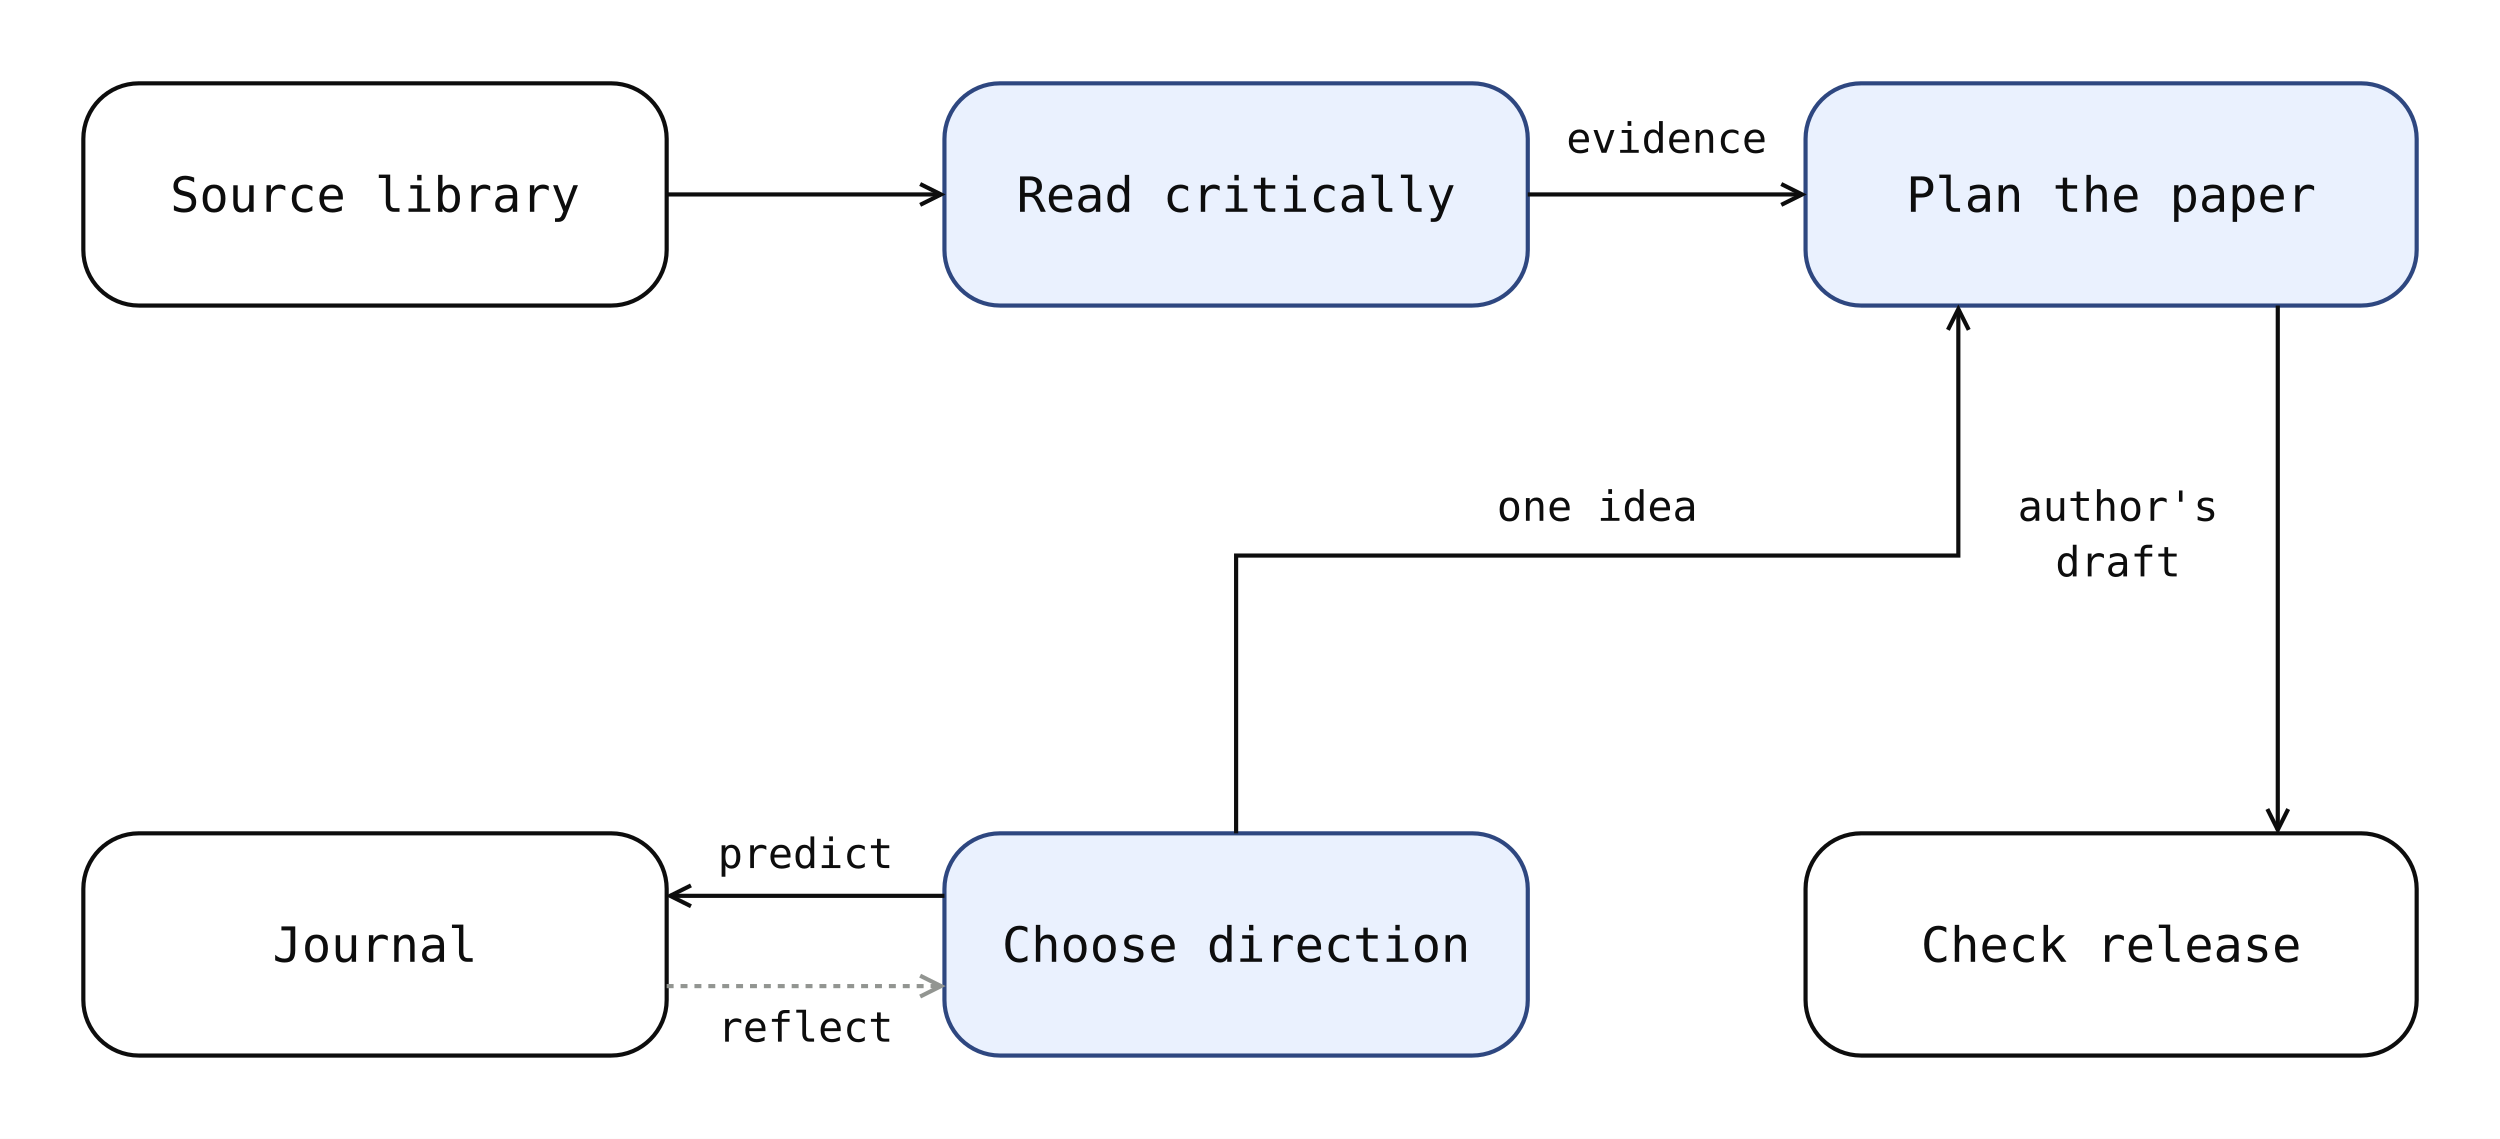
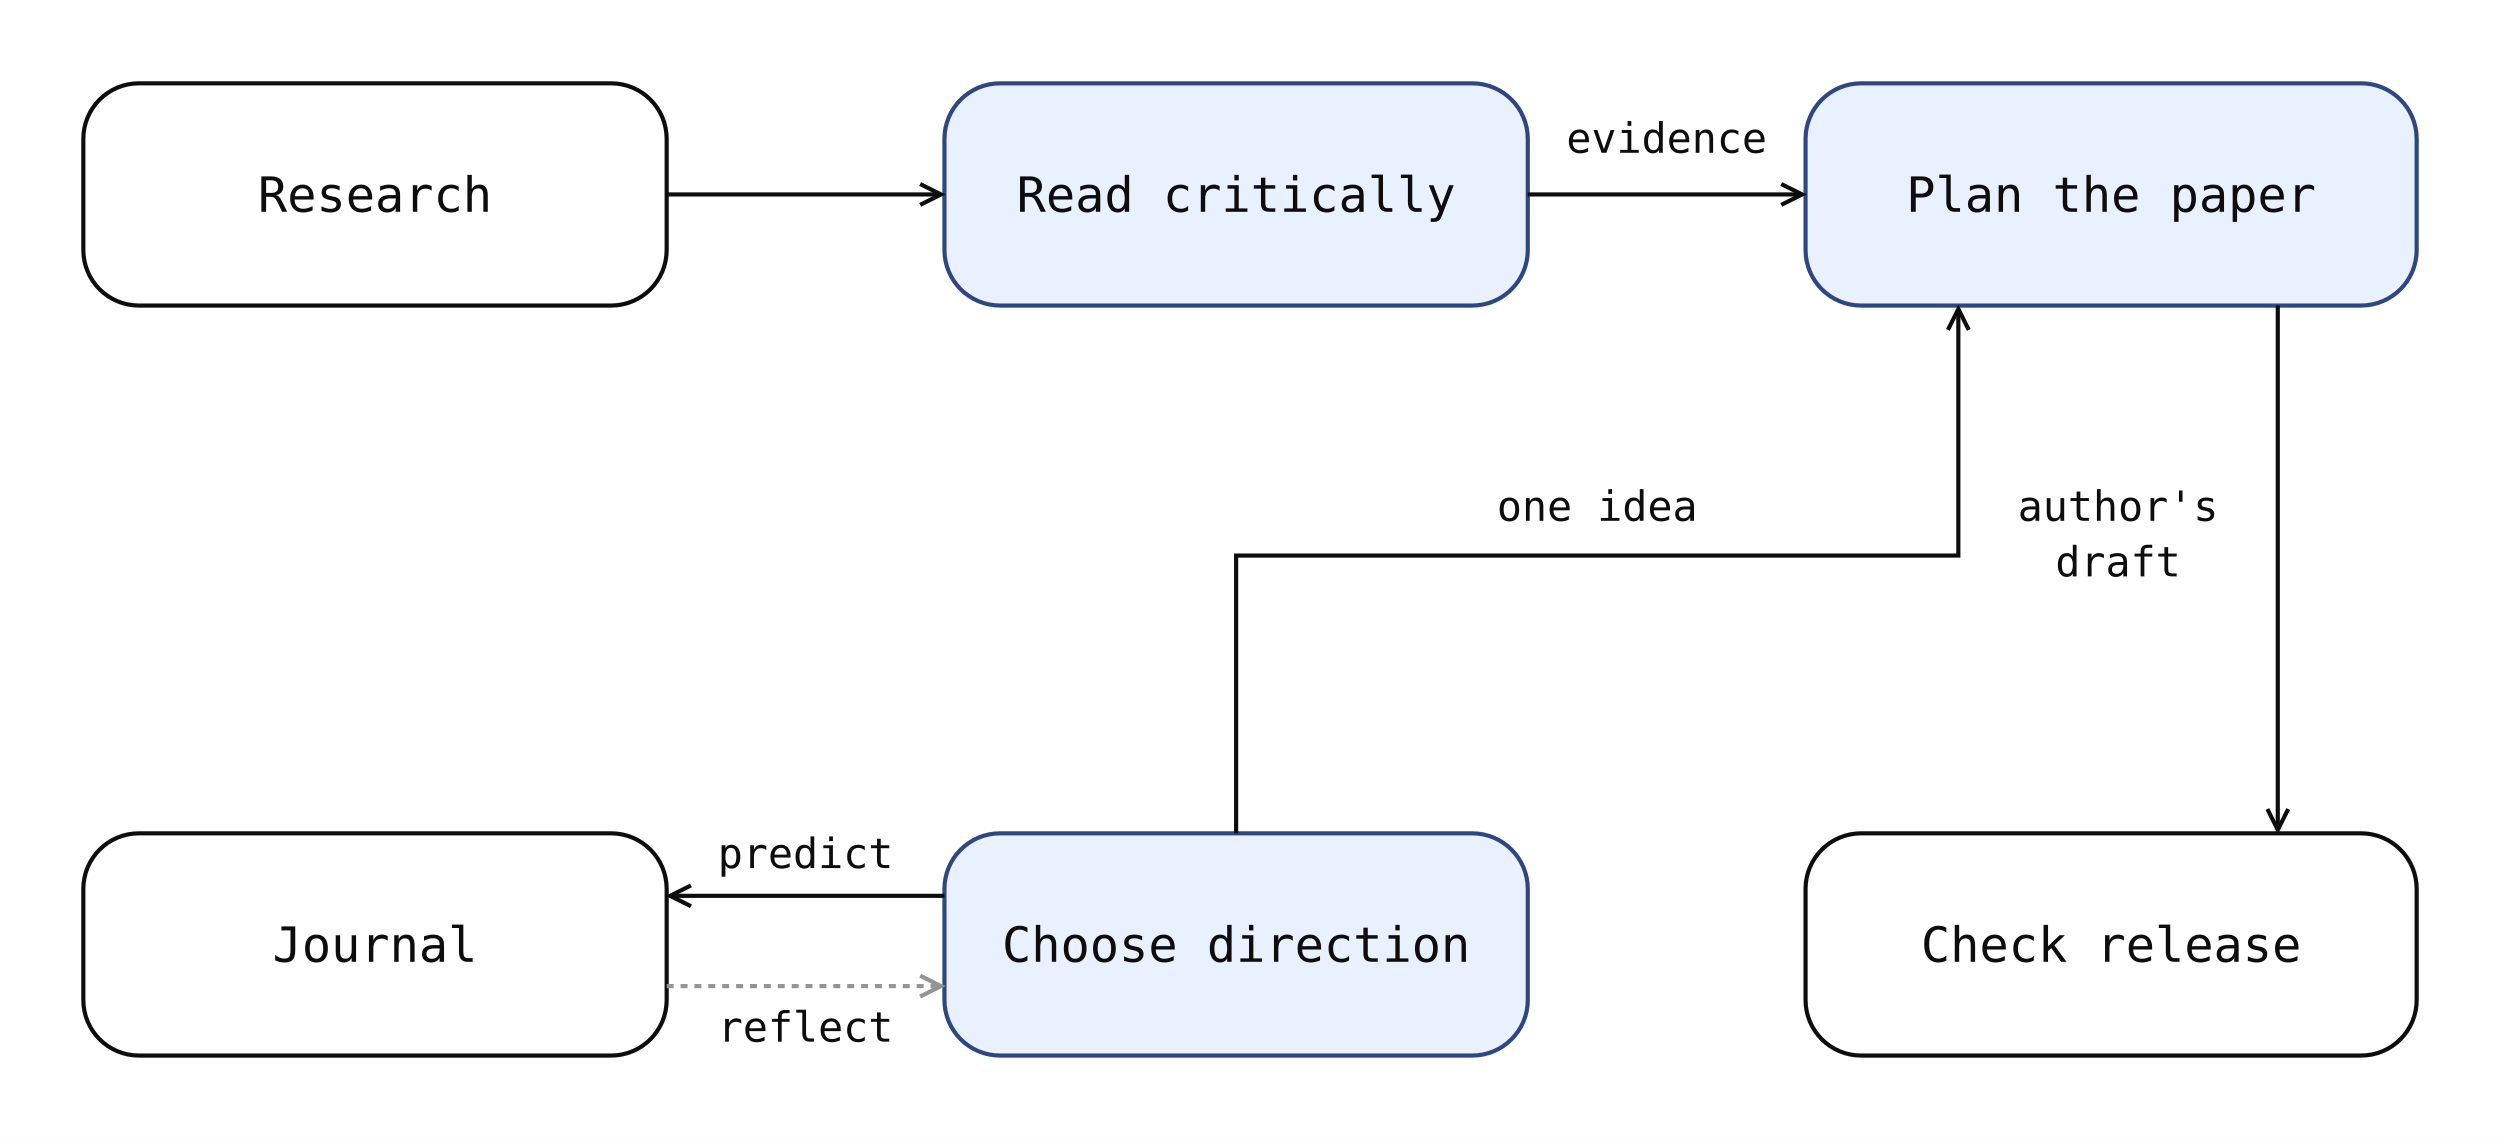
<svg xmlns="http://www.w3.org/2000/svg" viewBox="0 0 720 328" width="720" height="328" role="img" aria-labelledby="title desc">
  <defs>
    <marker id="arrow-ink" viewBox="0 0 8 8" refX="7" refY="4" markerWidth="8" markerHeight="8" markerUnits="userSpaceOnUse" orient="auto-start-reverse" overflow="visible">
      <path d="M1 1 L7 4 L1 7" fill="none" stroke="#0D0D0D" stroke-width="1.2" />
    </marker>
    <marker id="arrow-muted" viewBox="0 0 8 8" refX="7" refY="4" markerWidth="8" markerHeight="8" markerUnits="userSpaceOnUse" orient="auto-start-reverse" overflow="visible">
      <path d="M1 1 L7 4 L1 7" fill="none" stroke="#929591" stroke-width="1.2" />
    </marker>
  </defs>
  <style>
    .entity { font-family: "IBM Plex Mono", Menlo, monospace; font-size: 14px; fill: #0D0D0D; text-anchor: middle; }
    .edge { font-family: "IBM Plex Mono", Menlo, monospace; font-size: 12px; fill: #0D0D0D; text-anchor: middle; }
    .note { font-family: Inter, "Helvetica Neue", Helvetica, Arial, sans-serif; font-size: 12px; fill: #0D0D0D; }
    .ko { font-family: Pretendard, "Apple SD Gothic Neo", "Noto Sans KR", sans-serif; }
    .box { fill: #FFFFFF; stroke: #0D0D0D; stroke-width: 1.2; }
    .box-accent { fill: #EAF1FE; stroke: #2E4780; stroke-width: 1.2; }
    .box-muted { fill: #EEEEEE; stroke: #CCCCCC; stroke-width: 1.2; }
    .flow { fill: none; stroke: #0D0D0D; stroke-width: 1.2; }
    .flow-secondary { fill: none; stroke: #929591; stroke-width: 1.2; stroke-dasharray: 2 2; }
  </style>
  <rect width="720" height="328" fill="#FFFFFF" />
-   <g id="research-library">
+   <g id="research">
    <rect class="box" x="24" y="24" width="168" height="64" rx="16" />
-     <text class="entity" x="108" y="61">Source library</text>
+     <text class="entity" x="108" y="61">Research</text>
  </g>
  <g id="read-then-forget">
    <rect class="box-accent" x="272" y="24" width="168" height="64" rx="16" />
    <text class="entity" x="356" y="61">Read critically</text>
  </g>
  <g id="paper-plan">
    <rect class="box-accent" x="520" y="24" width="176" height="64" rx="16" />
    <text class="entity" x="608" y="61">Plan the paper</text>
  </g>
  <g id="journal">
    <rect class="box" x="24" y="240" width="168" height="64" rx="16" />
    <text class="entity" x="108" y="277">Journal</text>
  </g>
  <g id="taste">
    <rect class="box-accent" x="272" y="240" width="168" height="64" rx="16" />
    <text class="entity" x="356" y="277">Choose direction</text>
  </g>
  <g id="release">
    <rect class="box" x="520" y="240" width="176" height="64" rx="16" />
    <text class="entity" x="608" y="277">Check release</text>
  </g>
-   <g id="library-to-reading">
+   <g id="research-to-reading">
    <path class="flow" d="M192 56 H271" marker-end="url(#arrow-ink)" />
  </g>
  <g id="reading-to-plan">
    <path class="flow" d="M440 56 H519" marker-end="url(#arrow-ink)" />
    <text class="edge" x="480" y="44">evidence</text>
  </g>
  <g id="taste-to-plan">
    <path class="flow" d="M356 240 V160 H564 V89" marker-end="url(#arrow-ink)" />
    <text class="edge" x="460" y="150">one idea</text>
  </g>
  <g id="plan-to-release">
    <path class="flow" d="M656 88 V239" marker-end="url(#arrow-ink)" />
    <text class="edge" x="610" y="150">author's<tspan x="610" dy="16">draft</tspan>
    </text>
  </g>
  <g id="taste-to-journal">
    <path class="flow" d="M272 258 H193" marker-end="url(#arrow-ink)" />
    <text class="edge" x="232" y="250">predict</text>
  </g>
  <g id="journal-to-taste">
    <path class="flow-secondary" d="M192 284 H271" marker-end="url(#arrow-muted)" />
    <text class="edge" x="232" y="300">reflect</text>
  </g>
</svg>
